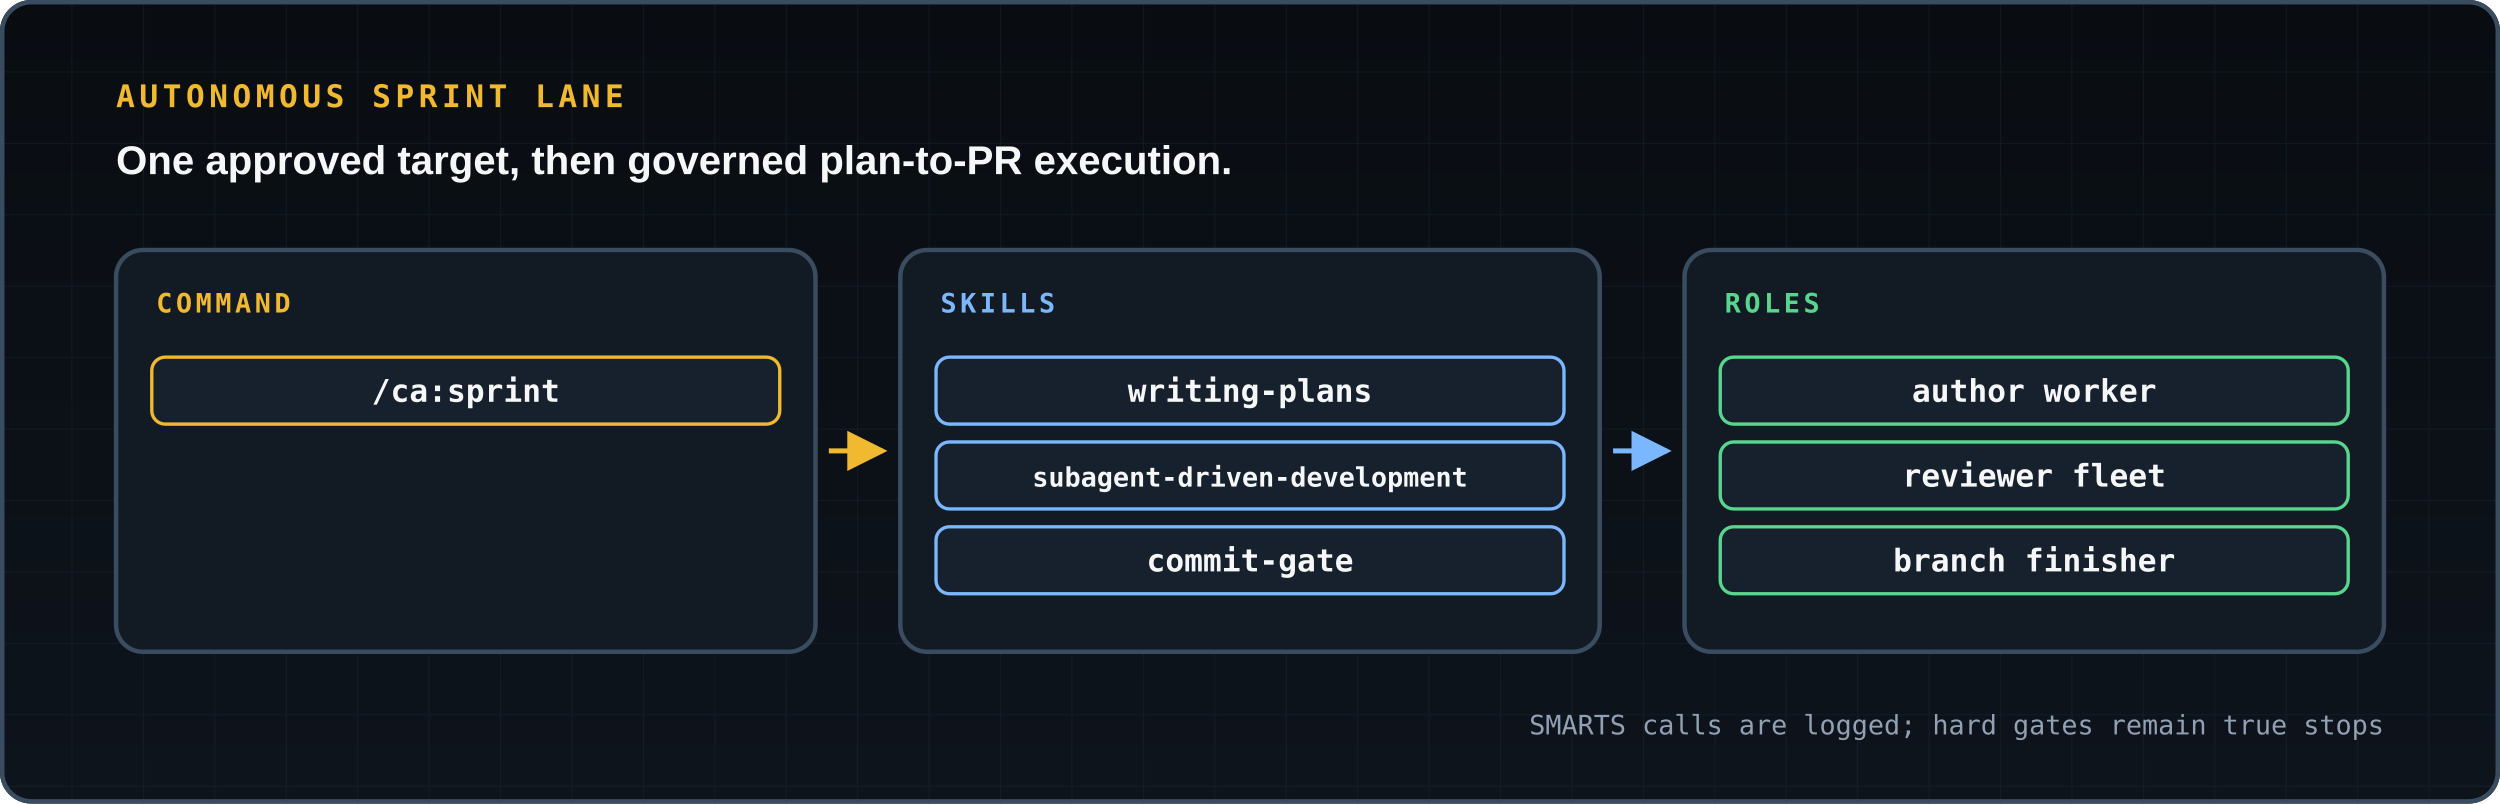
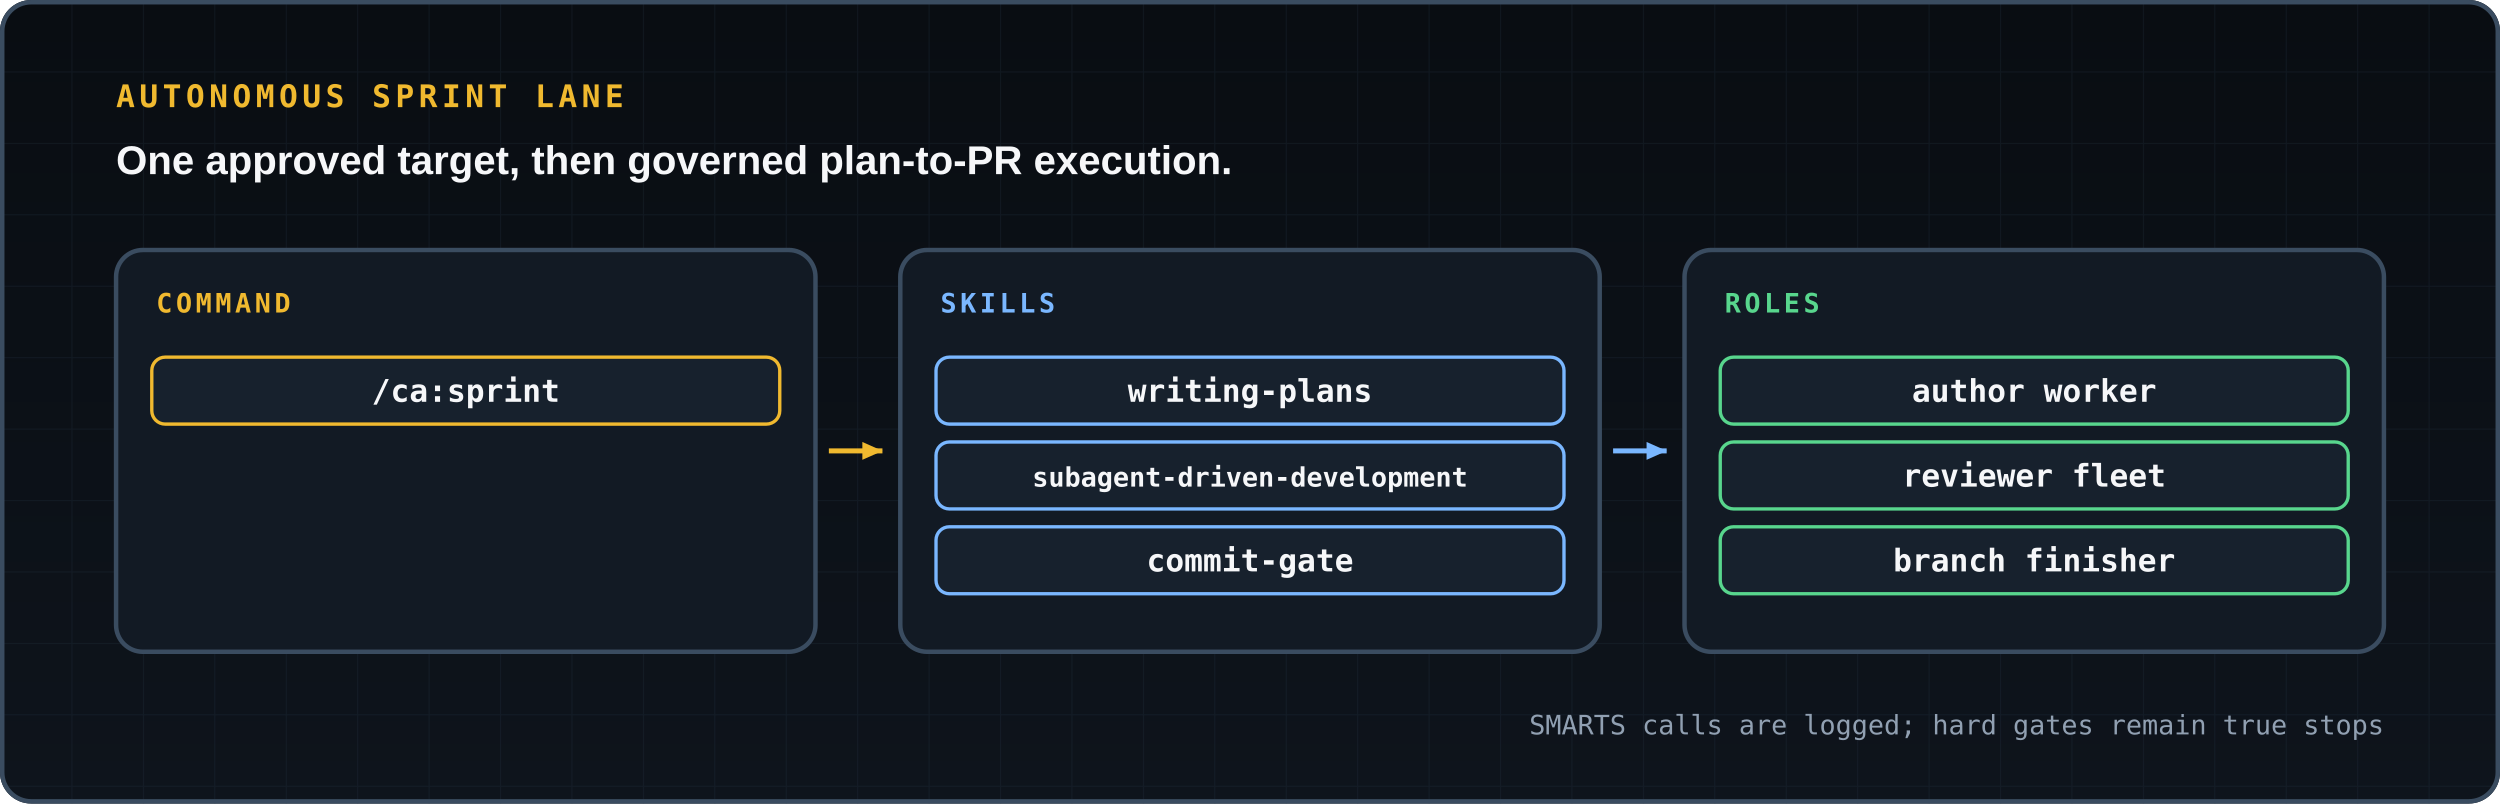
<svg xmlns="http://www.w3.org/2000/svg" viewBox="0 0 1120 360" role="img" data-diagram-system="ca-v2">
  <defs>
    <linearGradient id="canvas" x1="0" y1="0" x2="0" y2="1">
      <stop stop-color="#090d12" />
      <stop offset="1" stop-color="#0e141c" />
    </linearGradient>
    <pattern id="grid" width="32" height="32" patternUnits="userSpaceOnUse">
      <path d="M32 0H0V32" fill="none" stroke="#273647" stroke-width="1" stroke-opacity=".24" />
    </pattern>
-     <marker id="arrow" markerWidth="8" markerHeight="8" refX="7" refY="4" orient="auto" markerUnits="strokeWidth">
-       <path d="M0 0 8 4 0 8z" fill="context-stroke" />
+     <marker id="arrow" markerUnits="userSpaceOnUse" viewBox="0 0 9 8" markerWidth="9" markerHeight="8" refX="9" refY="4" orient="auto">
+       <path d="M0 0L9 4L0 8Z" fill="context-stroke" />
    </marker>
  </defs>
  <rect width="1120" height="360" rx="14" fill="url(#canvas)" />
  <rect width="1120" height="360" rx="14" fill="url(#grid)" />
  <rect x="1" y="1" width="1118" height="358" rx="13" fill="none" stroke="#3a4c60" stroke-width="2" />
  <text x="52" y="48" font-family="JetBrains Mono Variable, Consolas, Cascadia Mono, monospace" font-size="14" font-weight="750" fill="#f0b92f" text-anchor="start" letter-spacing="2" data-max-width="1044">AUTONOMOUS SPRINT LANE</text>
  <text x="52" y="78" font-family="Manrope Variable, Segoe UI, Arial, sans-serif" font-size="18" font-weight="700" fill="#f6f7f9" text-anchor="start" data-max-width="1044">One approved target, then governed plan-to-PR execution.</text>
  <rect x="52" y="112" width="313.333" height="180" rx="12" fill="#121a24" stroke="#3a4c60" stroke-width="2" />
  <text x="70" y="140" font-family="JetBrains Mono Variable, Consolas, Cascadia Mono, monospace" font-size="12" font-weight="750" fill="#f0b92f" text-anchor="start" letter-spacing="1.6" data-label-kind="annotation" data-max-width="1026">COMMAND</text>
  <rect x="68" y="160" width="281.333" height="30" rx="6" fill="#17212d" stroke="#f0b92f" stroke-width="1.5" />
  <text x="208.667" y="180" font-family="JetBrains Mono Variable, Consolas, Cascadia Mono, monospace" font-size="14" font-weight="650" fill="#f6f7f9" text-anchor="middle" data-max-width="271.3333333333333">/ca:sprint</text>
  <path d="M371.333 202 L395.333 202" fill="none" stroke="#f0b92f" stroke-width="2.25" marker-end="url(#arrow)" />
  <rect x="403.333" y="112" width="313.333" height="180" rx="12" fill="#121a24" stroke="#3a4c60" stroke-width="2" />
  <text x="421.333" y="140" font-family="JetBrains Mono Variable, Consolas, Cascadia Mono, monospace" font-size="12" font-weight="750" fill="#7ab7ff" text-anchor="start" letter-spacing="1.6" data-label-kind="annotation" data-max-width="674">SKILLS</text>
  <rect x="419.333" y="160" width="281.333" height="30" rx="6" fill="#17212d" stroke="#7ab7ff" stroke-width="1.5" />
  <text x="560" y="180" font-family="JetBrains Mono Variable, Consolas, Cascadia Mono, monospace" font-size="14" font-weight="650" fill="#f6f7f9" text-anchor="middle" data-max-width="271.3333333333333">writing-plans</text>
  <rect x="419.333" y="198" width="281.333" height="30" rx="6" fill="#17212d" stroke="#7ab7ff" stroke-width="1.5" />
  <text x="560" y="218" font-family="JetBrains Mono Variable, Consolas, Cascadia Mono, monospace" font-size="12" font-weight="650" fill="#f6f7f9" text-anchor="middle" data-label-kind="annotation" data-max-width="271.3333333333333">subagent-driven-development</text>
  <rect x="419.333" y="236" width="281.333" height="30" rx="6" fill="#17212d" stroke="#7ab7ff" stroke-width="1.5" />
  <text x="560" y="256" font-family="JetBrains Mono Variable, Consolas, Cascadia Mono, monospace" font-size="14" font-weight="650" fill="#f6f7f9" text-anchor="middle" data-max-width="271.3333333333333">commit-gate</text>
  <path d="M722.667 202 L746.667 202" fill="none" stroke="#7ab7ff" stroke-width="2.25" marker-end="url(#arrow)" />
  <rect x="754.667" y="112" width="313.333" height="180" rx="12" fill="#121a24" stroke="#3a4c60" stroke-width="2" />
  <text x="772.667" y="140" font-family="JetBrains Mono Variable, Consolas, Cascadia Mono, monospace" font-size="12" font-weight="750" fill="#58d68d" text-anchor="start" letter-spacing="1.6" data-label-kind="annotation" data-max-width="323">ROLES</text>
  <rect x="770.667" y="160" width="281.333" height="30" rx="6" fill="#17212d" stroke="#58d68d" stroke-width="1.5" />
  <text x="911.333" y="180" font-family="JetBrains Mono Variable, Consolas, Cascadia Mono, monospace" font-size="14" font-weight="650" fill="#f6f7f9" text-anchor="middle" data-max-width="271.3333333333333">author worker</text>
  <rect x="770.667" y="198" width="281.333" height="30" rx="6" fill="#17212d" stroke="#58d68d" stroke-width="1.5" />
  <text x="911.333" y="218" font-family="JetBrains Mono Variable, Consolas, Cascadia Mono, monospace" font-size="14" font-weight="650" fill="#f6f7f9" text-anchor="middle" data-max-width="271.3333333333333">reviewer fleet</text>
  <rect x="770.667" y="236" width="281.333" height="30" rx="6" fill="#17212d" stroke="#58d68d" stroke-width="1.5" />
  <text x="911.333" y="256" font-family="JetBrains Mono Variable, Consolas, Cascadia Mono, monospace" font-size="14" font-weight="650" fill="#f6f7f9" text-anchor="middle" data-max-width="271.3333333333333">branch finisher</text>
  <text x="1068" y="329" font-family="JetBrains Mono Variable, Consolas, Cascadia Mono, monospace" font-size="12" font-weight="500" fill="#91a0b2" text-anchor="end" data-label-kind="annotation" data-max-width="1044">SMARTS calls are logged; hard gates remain true stops</text>
</svg>
